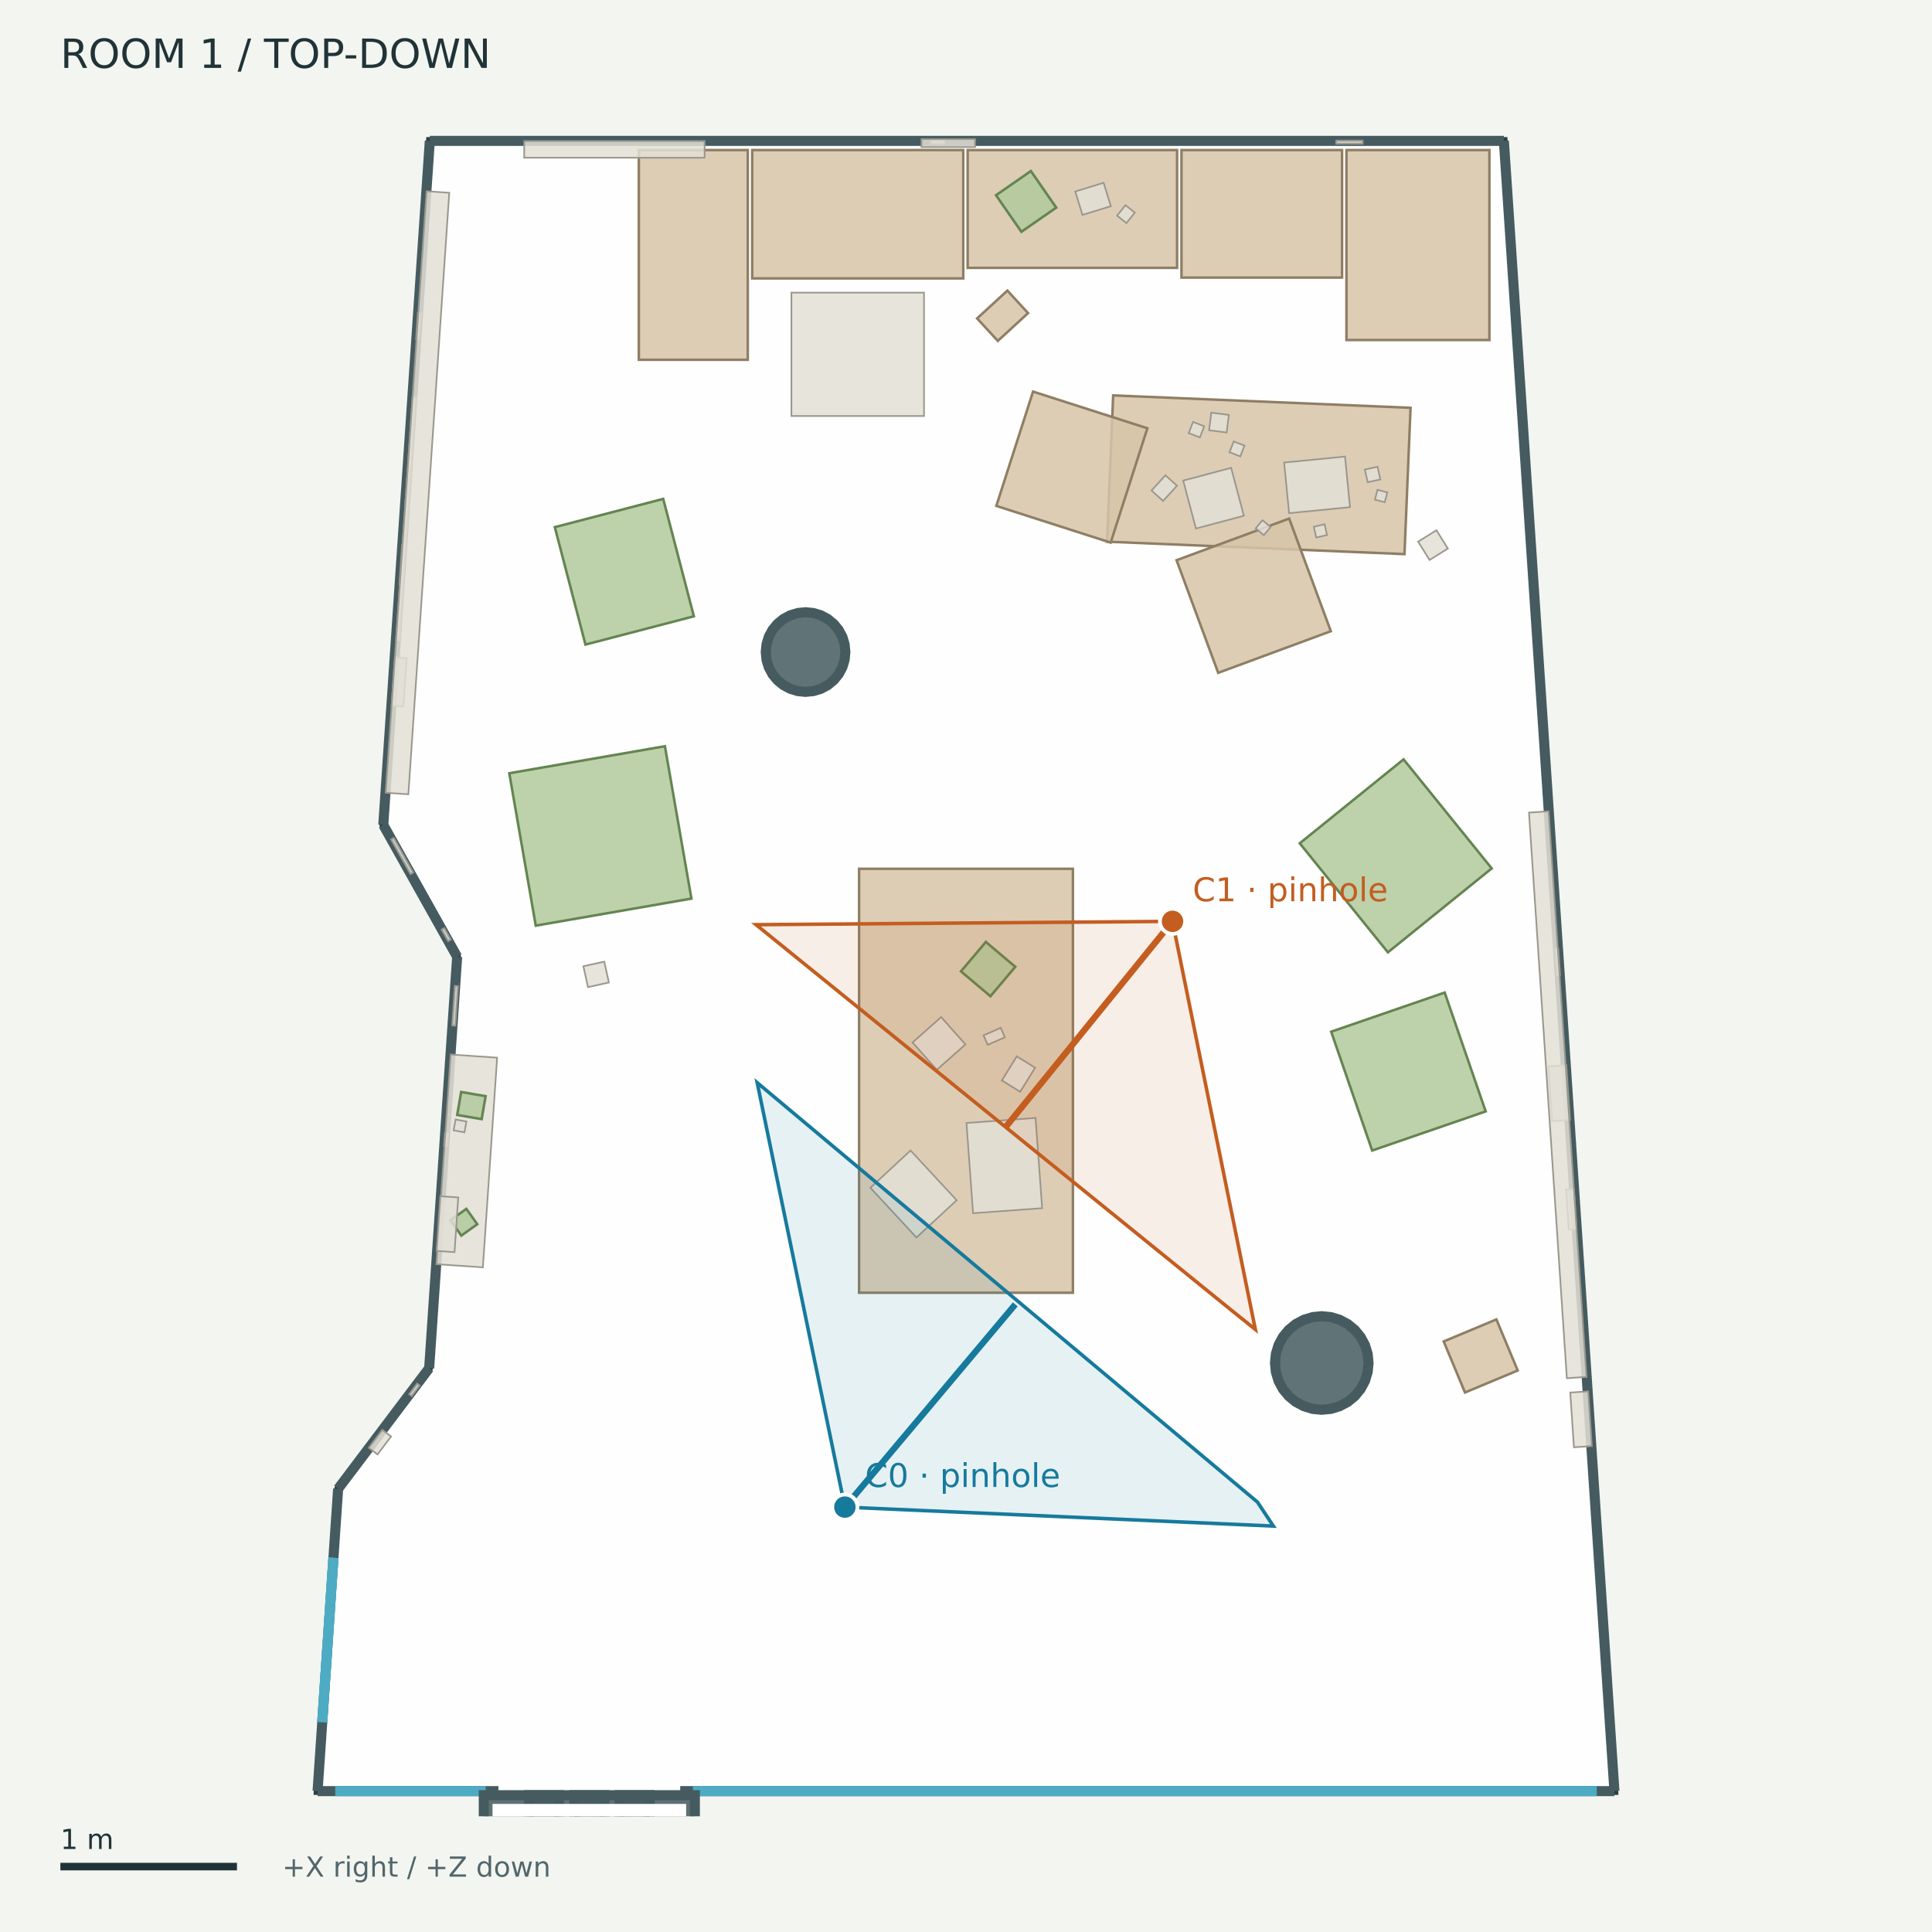
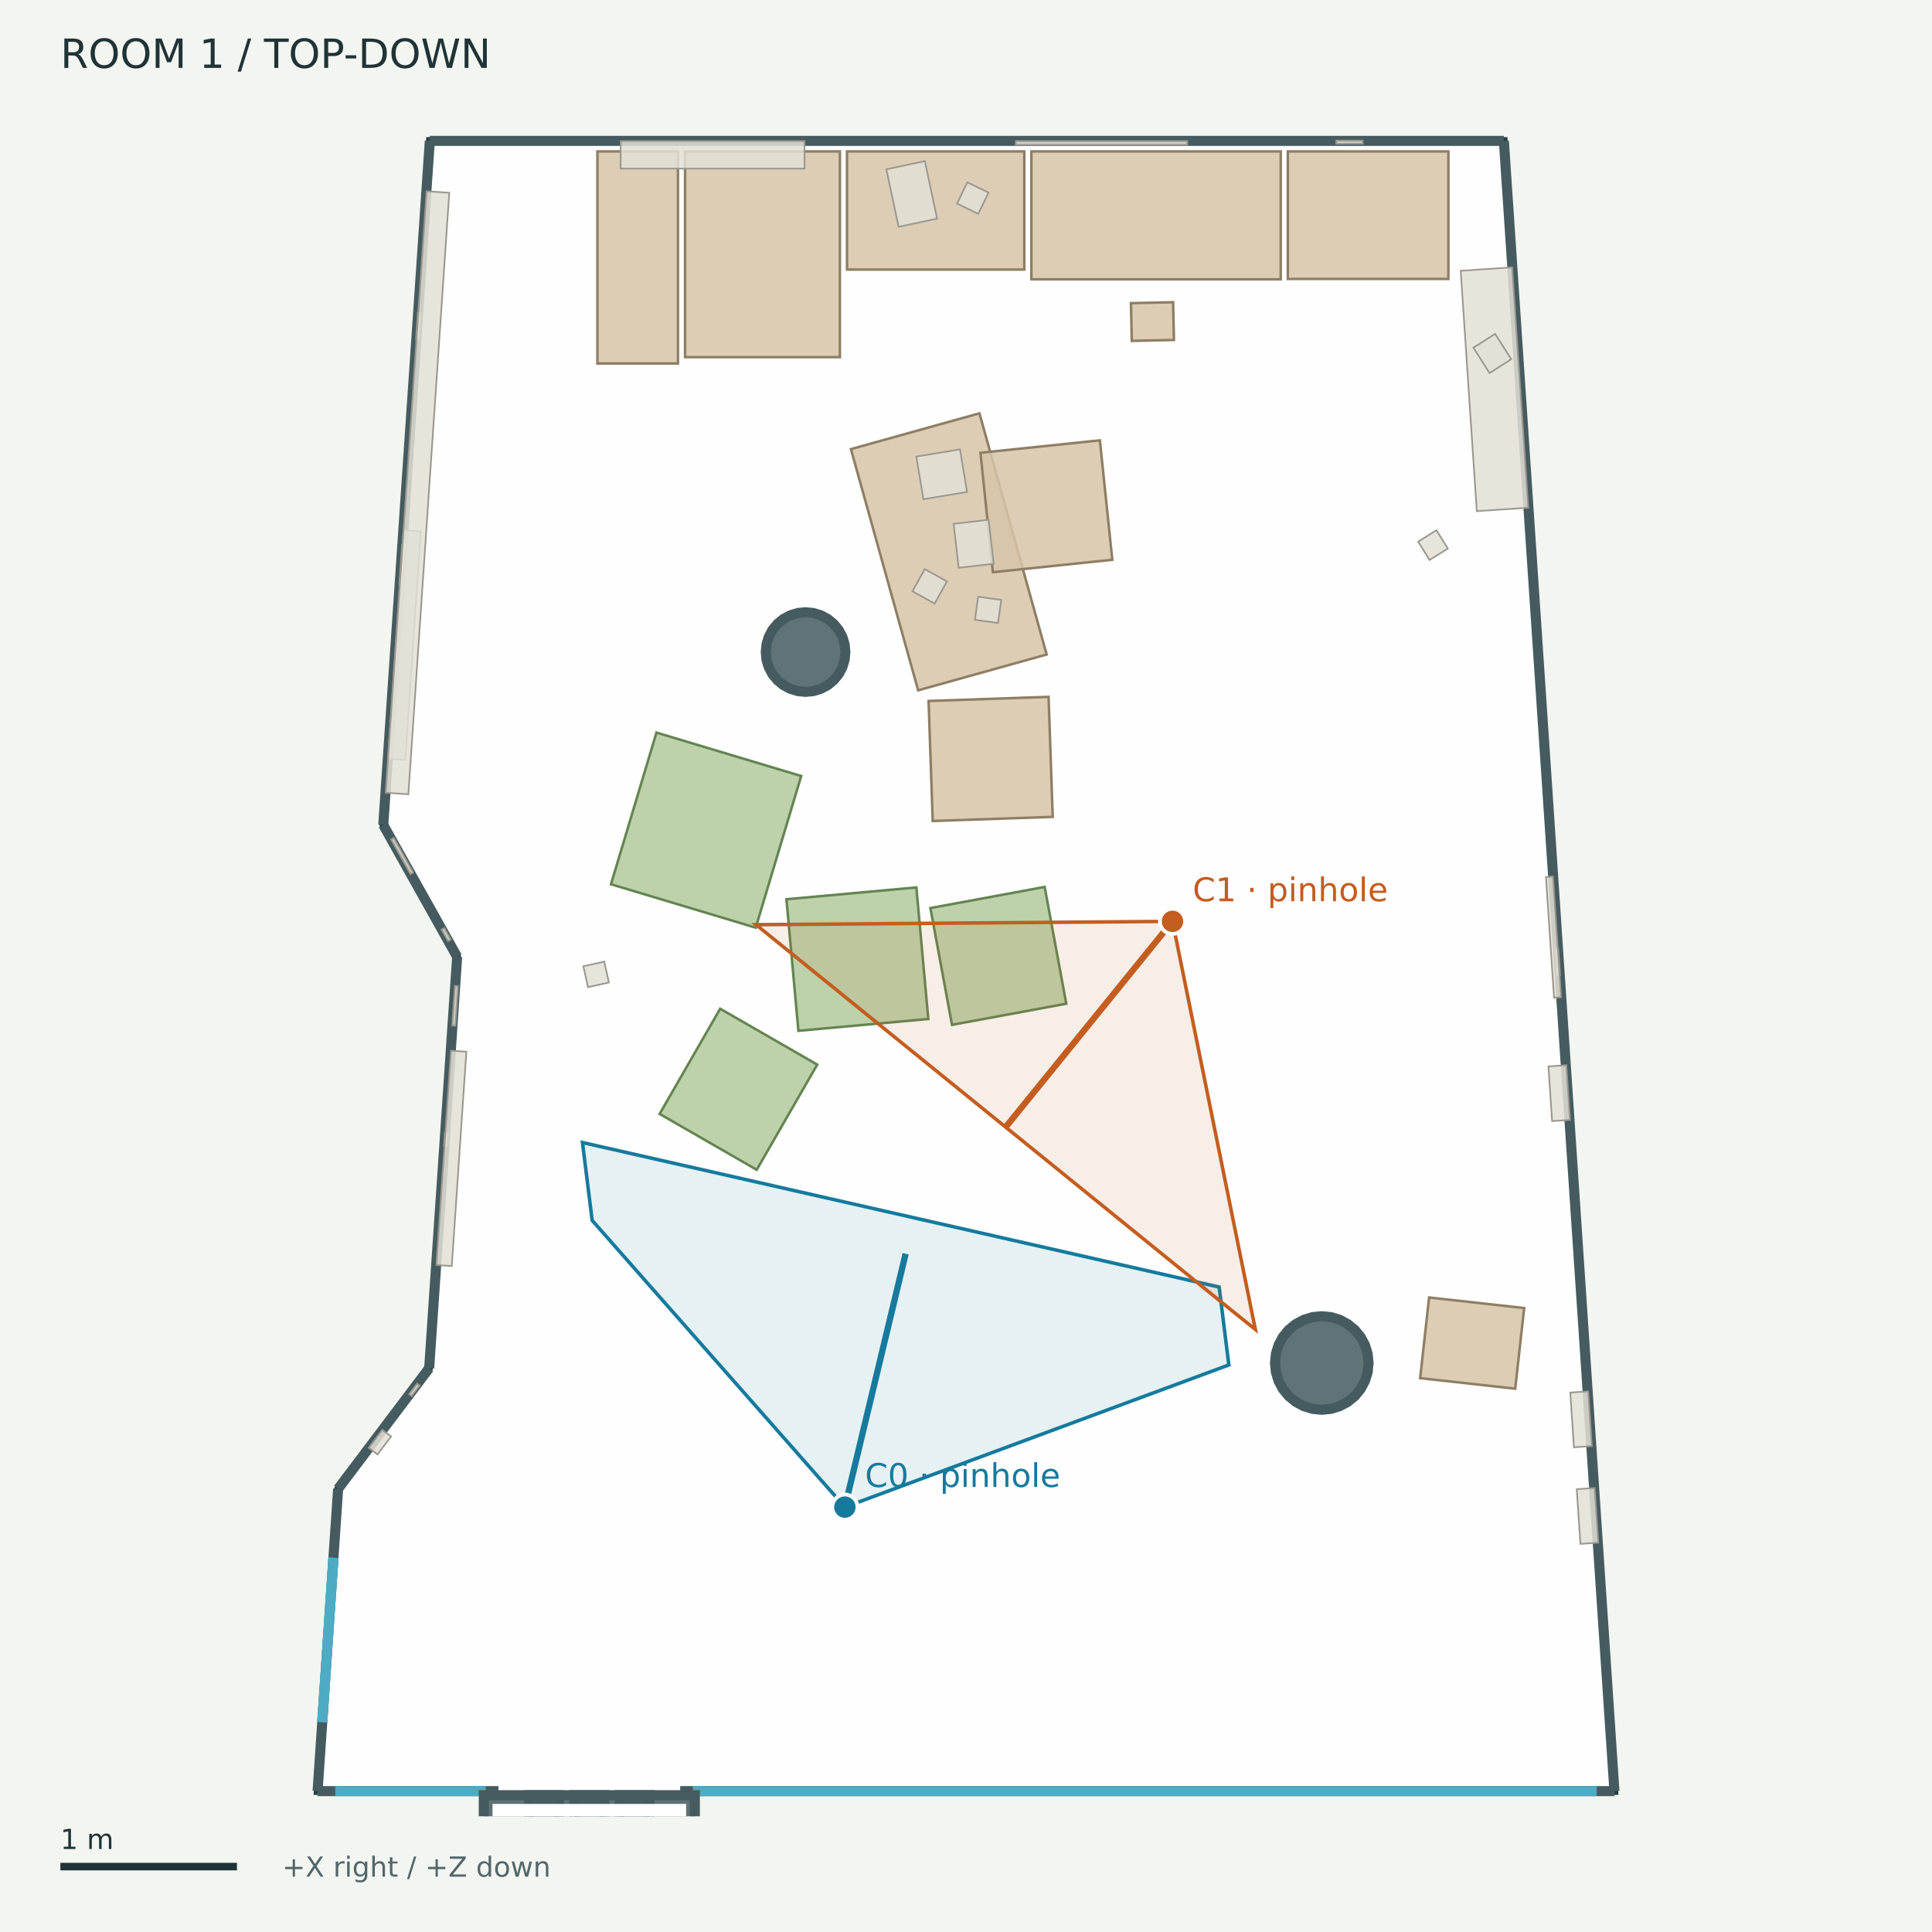
<svg xmlns="http://www.w3.org/2000/svg" width="768" height="768" viewBox="0 0 768 768">
  <rect width="100%" height="100%" fill="#f3f5f1" />
  <g font-family="DejaVu Sans">
    <defs>
      <clipPath id="map">
        <rect x="12" y="42" width="744" height="680" />
      </clipPath>
    </defs>
    <text x="24.00" y="27.00" font-size="16" fill="#203337">ROOM 1  /  TOP-DOWN</text>
    <g clip-path="url(#map)">
      <polygon points="170.86,56.00 597.81,56.00 641.76,712.00 126.24,712.00 134.41,591.82 170.60,543.86 181.73,380.35 152.36,327.94" fill="#ffffff" fill-opacity="0.85" stroke="#293f43" stroke-width="3" />
      <polygon points="336.05,259.20 335.75,262.29 334.85,265.26 333.38,267.99 331.41,270.39 329.02,272.36 326.28,273.82 323.31,274.72 320.22,275.03 317.14,274.72 314.17,273.82 311.43,272.36 309.03,270.39 307.06,267.99 305.60,265.26 304.70,262.29 304.40,259.20 304.70,256.11 305.60,253.14 307.06,250.41 309.03,248.01 311.43,246.04 314.17,244.58 317.14,243.68 320.22,243.37 323.31,243.68 326.28,244.58 329.02,246.04 331.41,248.01 333.38,250.41 334.85,253.14 335.75,256.11" fill="#455b60" fill-opacity="0.85" stroke="#455b60" stroke-width="4" />
      <polygon points="544.02,541.81 543.66,545.44 542.60,548.93 540.88,552.14 538.57,554.96 535.75,557.27 532.54,558.99 529.05,560.05 525.42,560.41 521.79,560.05 518.30,558.99 515.09,557.27 512.27,554.96 509.95,552.14 508.24,548.93 507.18,545.44 506.82,541.81 507.18,538.18 508.24,534.69 509.95,531.48 512.27,528.66 515.09,526.35 518.30,524.63 521.79,523.57 525.42,523.21 529.05,523.57 532.54,524.63 535.75,526.35 538.57,528.66 540.88,531.48 542.60,534.69 543.66,538.18" fill="#455b60" fill-opacity="0.85" stroke="#455b60" stroke-width="4" />
      <polyline points="170.86,56.00 597.81,56.00" fill="#455b60" fill-opacity="0.85" stroke="#455b60" stroke-width="4" />
      <polyline points="597.81,56.00 641.76,712.00" fill="#455b60" fill-opacity="0.85" stroke="#455b60" stroke-width="4" />
      <polyline points="641.76,712.00 126.24,712.00" fill="#455b60" fill-opacity="0.85" stroke="#455b60" stroke-width="4" />
      <polyline points="126.24,712.00 134.41,591.82" fill="#455b60" fill-opacity="0.85" stroke="#455b60" stroke-width="4" />
      <polyline points="134.41,591.82 170.60,543.86" fill="#455b60" fill-opacity="0.85" stroke="#455b60" stroke-width="4" />
      <polyline points="170.60,543.86 181.73,380.35" fill="#455b60" fill-opacity="0.85" stroke="#455b60" stroke-width="4" />
      <polyline points="181.73,380.35 152.36,327.94" fill="#455b60" fill-opacity="0.85" stroke="#455b60" stroke-width="4" />
      <polyline points="152.36,327.94 170.86,56.00" fill="#455b60" fill-opacity="0.85" stroke="#455b60" stroke-width="4" />
      <polyline points="128.10,684.58 132.55,619.24" fill="none" fill-opacity="0.85" stroke="#4eabc4" stroke-width="4" />
      <polyline points="128.10,684.58 132.55,619.24" fill="none" fill-opacity="0.85" stroke="#4eabc4" stroke-width="4" />
      <polyline points="133.26,712.00 193.08,712.00" fill="none" fill-opacity="0.85" stroke="#4eabc4" stroke-width="4" />
      <polyline points="275.45,712.00 634.74,712.00" fill="none" fill-opacity="0.85" stroke="#4eabc4" stroke-width="4" />
      <polyline points="198.14,712.00 270.39,712.00" fill="none" fill-opacity="0.85" stroke="#ffffff" stroke-width="5" />
      <polygon points="192.31,713.61 222.24,713.61 222.24,728.68 192.31,728.68" fill="#455b60" fill-opacity="0.85" stroke="#455b60" stroke-width="4" />
      <polygon points="210.30,713.61 240.23,713.61 240.23,728.68 210.30,728.68" fill="#455b60" fill-opacity="0.85" stroke="#455b60" stroke-width="4" />
      <polygon points="228.30,713.61 258.22,713.61 258.22,728.68 228.30,728.68" fill="#455b60" fill-opacity="0.85" stroke="#455b60" stroke-width="4" />
      <polygon points="246.29,713.61 276.22,713.61 276.22,728.68 246.29,728.68" fill="#455b60" fill-opacity="0.85" stroke="#455b60" stroke-width="4" />
      <polygon points="198.28,719.58 270.25,719.58 270.25,722.71 198.28,722.71" fill="none" fill-opacity="0.85" stroke="#ffffff" stroke-width="5" />
-       <polygon points="299.01,59.65 382.91,59.65 382.91,110.67 299.01,110.67" fill="#d7c4a8" fill-opacity="0.85" stroke="#8e7e64" stroke-width="1" />
-       <polygon points="384.66,59.65 467.91,59.65 467.91,106.48 384.66,106.48" fill="#d7c4a8" fill-opacity="0.85" stroke="#8e7e64" stroke-width="1" />
-       <polygon points="469.66,59.65 533.49,59.65 533.49,110.34 469.66,110.34" fill="#d7c4a8" fill-opacity="0.85" stroke="#8e7e64" stroke-width="1" />
-       <polygon points="535.24,59.65 592.06,59.65 592.06,135.16 535.24,135.16" fill="#d7c4a8" fill-opacity="0.85" stroke="#8e7e64" stroke-width="1" />
-       <polygon points="253.95,59.65 297.25,59.65 297.25,143.02 253.95,143.02" fill="#d7c4a8" fill-opacity="0.85" stroke="#8e7e64" stroke-width="1" />
-       <polygon points="341.50,513.89 341.50,345.36 426.50,345.36 426.50,513.89" fill="#d7c4a8" fill-opacity="0.85" stroke="#8e7e64" stroke-width="1" />
-       <polygon points="314.60,116.33 367.31,116.33 367.31,165.37 314.60,165.37" fill="#e3dfd6" fill-opacity="0.85" stroke="#9a978e" stroke-width="0.65" />
-       <polygon points="442.50,157.18 560.72,162.11 558.30,220.27 440.07,215.33" fill="#d7c4a8" fill-opacity="0.85" stroke="#8e7e64" stroke-width="1" />
-       <polygon points="467.70,222.69 512.47,206.14 529.02,250.91 484.25,267.46" fill="#d7c4a8" fill-opacity="0.85" stroke="#8e7e64" stroke-width="1" />
-       <polygon points="456.10,170.25 441.51,215.70 396.06,201.11 410.65,155.66" fill="#d7c4a8" fill-opacity="0.85" stroke="#8e7e64" stroke-width="1" />
-       <polygon points="603.31,544.79 582.36,553.54 573.89,533.24 594.84,524.49" fill="#d7c4a8" fill-opacity="0.85" stroke="#8e7e64" stroke-width="1" />
-       <polygon points="388.42,126.57 400.45,115.52 408.67,124.47 396.64,135.51" fill="#d7c4a8" fill-opacity="0.85" stroke="#8e7e64" stroke-width="1" />
-       <polygon points="232.73,256.23 220.55,209.55 263.64,198.31 275.82,244.99" fill="#b1c99c" fill-opacity="0.85" stroke="#648451" stroke-width="1" />
-       <polygon points="212.98,367.96 202.45,307.38 264.31,296.63 274.85,357.20" fill="#b1c99c" fill-opacity="0.85" stroke="#648451" stroke-width="1" />
-       <polygon points="574.29,394.56 590.58,441.80 545.46,457.35 529.17,410.11" fill="#b1c99c" fill-opacity="0.85" stroke="#648451" stroke-width="1" />
-       <polygon points="551.71,378.57 516.67,335.23 557.94,301.86 592.98,345.20" fill="#b1c99c" fill-opacity="0.85" stroke="#648451" stroke-width="1" />
+       <polygon points="336.70,60.19 407.17,60.19 407.17,107.16 336.70,107.16" fill="#d7c4a8" fill-opacity="0.85" stroke="#8e7e64" stroke-width="1" />
+       <polygon points="410.00,60.19 509.11,60.19 509.11,111.03 410.00,111.03" fill="#d7c4a8" fill-opacity="0.85" stroke="#8e7e64" stroke-width="1" />
+       <polygon points="511.93,60.19 575.75,60.19 575.75,110.88 511.93,110.88" fill="#d7c4a8" fill-opacity="0.85" stroke="#8e7e64" stroke-width="1" />
+       <polygon points="272.33,60.19 333.87,60.19 333.87,141.97 272.33,141.97" fill="#d7c4a8" fill-opacity="0.85" stroke="#8e7e64" stroke-width="1" />
+       <polygon points="237.49,60.19 269.50,60.19 269.50,144.49 237.49,144.49" fill="#d7c4a8" fill-opacity="0.85" stroke="#8e7e64" stroke-width="1" />
+       <polygon points="364.98,274.41 338.26,178.53 389.35,164.30 416.06,260.18" fill="#d7c4a8" fill-opacity="0.85" stroke="#8e7e64" stroke-width="1" />
+       <polygon points="394.68,227.46 389.75,179.98 437.22,175.04 442.16,222.52" fill="#d7c4a8" fill-opacity="0.85" stroke="#8e7e64" stroke-width="1" />
+       <polygon points="369.12,278.65 416.83,277.01 418.47,324.72 370.77,326.36" fill="#d7c4a8" fill-opacity="0.85" stroke="#8e7e64" stroke-width="1" />
+       <polygon points="564.53,547.84 568.09,515.77 605.88,519.97 602.32,552.03" fill="#d7c4a8" fill-opacity="0.85" stroke="#8e7e64" stroke-width="1" />
+       <polygon points="449.90,135.51 449.57,120.51 466.33,120.14 466.66,135.14" fill="#d7c4a8" fill-opacity="0.85" stroke="#8e7e64" stroke-width="1" />
+       <polygon points="262.21,442.80 286.28,400.99 324.87,423.20 300.80,465.01" fill="#b1c99c" fill-opacity="0.85" stroke="#648451" stroke-width="1" />
+       <polygon points="242.87,351.51 260.95,291.22 318.49,308.48 300.41,368.77" fill="#b1c99c" fill-opacity="0.85" stroke="#648451" stroke-width="1" />
+       <polygon points="317.38,409.76 312.62,357.46 364.27,352.77 369.02,405.06" fill="#b1c99c" fill-opacity="0.85" stroke="#648451" stroke-width="1" />
+       <polygon points="423.86,398.99 378.43,407.39 369.85,360.97 415.27,352.57" fill="#b1c99c" fill-opacity="0.85" stroke="#648451" stroke-width="1" />
      <polygon points="531.16,55.88 541.69,55.88 541.69,57.14 531.16,57.14" fill="#e3dfd6" fill-opacity="0.85" stroke="#9a978e" stroke-width="0.65" />
-       <polygon points="370.14,55.88 375.40,55.88 375.40,57.14 370.14,57.14" fill="#e3dfd6" fill-opacity="0.85" stroke="#9a978e" stroke-width="0.65" />
      <polygon points="162.65,554.20 165.82,549.99 166.83,550.76 163.66,554.96" fill="#e3dfd6" fill-opacity="0.85" stroke="#9a978e" stroke-width="0.65" />
      <polygon points="176.49,455.59 176.84,450.34 178.10,450.42 177.75,455.67" fill="#e3dfd6" fill-opacity="0.85" stroke="#9a978e" stroke-width="0.65" />
      <polygon points="619.44,377.13 620.15,387.64 618.89,387.72 618.18,377.22" fill="#e3dfd6" fill-opacity="0.85" stroke="#9a978e" stroke-width="0.65" />
      <polygon points="158.76,232.20 159.83,216.44 161.09,216.53 160.02,232.29" fill="#e3dfd6" fill-opacity="0.85" stroke="#9a978e" stroke-width="0.65" />
      <polygon points="163.17,347.47 155.45,333.69 156.55,333.07 164.27,346.85" fill="#e3dfd6" fill-opacity="0.85" stroke="#9a978e" stroke-width="0.65" />
+       <polygon points="178.10,374.12 175.53,369.53 176.63,368.91 179.20,373.51" fill="#e3dfd6" fill-opacity="0.85" stroke="#9a978e" stroke-width="0.65" />
+       <polygon points="367.60,226.24 376.42,231.12 371.53,239.94 362.72,235.06" fill="#e3dfd6" fill-opacity="0.85" stroke="#9a978e" stroke-width="0.65" />
+       <polygon points="396.74,247.65 387.56,246.39 388.82,237.21 398.01,238.47" fill="#e3dfd6" fill-opacity="0.85" stroke="#9a978e" stroke-width="0.65" />
+       <polygon points="364.24,181.50 381.60,178.62 384.42,195.56 367.07,198.45" fill="#e3dfd6" fill-opacity="0.85" stroke="#9a978e" stroke-width="0.65" />
+       <polygon points="395.01,224.10 381.09,225.71 379.07,208.23 392.99,206.62" fill="#e3dfd6" fill-opacity="0.85" stroke="#9a978e" stroke-width="0.65" />
+       <polygon points="367.64,64.05 372.51,86.92 357.21,90.17 352.34,67.31" fill="#e3dfd6" fill-opacity="0.85" stroke="#9a978e" stroke-width="0.65" />
+       <polygon points="384.52,72.49 392.95,76.56 388.87,85.00 380.44,80.92" fill="#e3dfd6" fill-opacity="0.85" stroke="#9a978e" stroke-width="0.65" />
+       <polygon points="617.33,348.42 620.55,396.42 617.75,396.60 614.54,348.61" fill="#e3dfd6" fill-opacity="0.85" stroke="#9a978e" stroke-width="0.65" />
+       <polygon points="179.75,407.66 180.82,391.91 182.08,391.99 181.01,407.75" fill="#e3dfd6" fill-opacity="0.85" stroke="#9a978e" stroke-width="0.65" />
      <polygon points="165.38,134.80 166.10,124.29 167.36,124.38 166.64,134.88" fill="#e3dfd6" fill-opacity="0.85" stroke="#9a978e" stroke-width="0.65" />
-       <polygon points="178.10,374.12 175.53,369.53 176.63,368.91 179.20,373.51" fill="#e3dfd6" fill-opacity="0.85" stroke="#9a978e" stroke-width="0.65" />
-       <polygon points="494.46,205.03 475.40,210.09 470.34,191.04 489.39,185.98" fill="#e3dfd6" fill-opacity="0.85" stroke="#9a978e" stroke-width="0.65" />
-       <polygon points="487.61,171.92 480.62,171.03 481.51,164.04 488.50,164.93" fill="#e3dfd6" fill-opacity="0.85" stroke="#9a978e" stroke-width="0.65" />
-       <polygon points="536.65,201.60 512.44,203.99 510.46,183.87 534.66,181.49" fill="#e3dfd6" fill-opacity="0.85" stroke="#9a978e" stroke-width="0.65" />
-       <polygon points="494.70,177.14 493.03,181.43 488.75,179.76 490.41,175.48" fill="#e3dfd6" fill-opacity="0.85" stroke="#9a978e" stroke-width="0.65" />
-       <polygon points="548.71,190.58 543.67,191.70 542.55,186.66 547.59,185.54" fill="#e3dfd6" fill-opacity="0.85" stroke="#9a978e" stroke-width="0.65" />
-       <polygon points="551.49,195.74 550.46,199.65 546.55,198.62 547.58,194.71" fill="#e3dfd6" fill-opacity="0.85" stroke="#9a978e" stroke-width="0.65" />
-       <polygon points="527.52,212.69 523.24,213.68 522.25,209.40 526.53,208.41" fill="#e3dfd6" fill-opacity="0.85" stroke="#9a978e" stroke-width="0.65" />
-       <polygon points="467.86,193.08 462.33,199.15 457.76,194.98 463.28,188.92" fill="#e3dfd6" fill-opacity="0.85" stroke="#9a978e" stroke-width="0.65" />
-       <polygon points="478.70,169.45 476.98,173.89 472.53,172.16 474.26,167.72" fill="#e3dfd6" fill-opacity="0.85" stroke="#9a978e" stroke-width="0.65" />
-       <polygon points="505.09,209.51 502.38,212.73 499.15,210.02 501.86,206.80" fill="#e3dfd6" fill-opacity="0.85" stroke="#9a978e" stroke-width="0.65" />
-       <polygon points="383.78,415.18 372.39,425.28 362.74,414.40 374.13,404.30" fill="#e3dfd6" fill-opacity="0.85" stroke="#9a978e" stroke-width="0.65" />
-       <polygon points="380.29,477.11 364.31,491.93 345.98,472.15 361.96,457.34" fill="#e3dfd6" fill-opacity="0.85" stroke="#9a978e" stroke-width="0.65" />
-       <polygon points="386.81,482.27 384.19,446.41 411.65,444.40 414.27,480.27" fill="#e3dfd6" fill-opacity="0.85" stroke="#9a978e" stroke-width="0.65" />
-       <polygon points="399.45,412.35 392.61,415.34 390.97,411.56 397.81,408.57" fill="#e3dfd6" fill-opacity="0.85" stroke="#9a978e" stroke-width="0.65" />
-       <polygon points="404.18,419.91 411.47,424.43 405.54,434.01 398.25,429.50" fill="#e3dfd6" fill-opacity="0.85" stroke="#9a978e" stroke-width="0.65" />
-       <polygon points="403.59,384.32 393.71,396.02 382.00,386.13 391.88,374.43" fill="#b1c99c" fill-opacity="0.85" stroke="#648451" stroke-width="1" />
-       <polygon points="438.71,72.66 441.57,81.97 430.29,85.43 427.44,76.12" fill="#e3dfd6" fill-opacity="0.85" stroke="#9a978e" stroke-width="0.65" />
-       <polygon points="447.77,88.69 444.05,85.72 447.39,81.55 451.11,84.52" fill="#e3dfd6" fill-opacity="0.85" stroke="#9a978e" stroke-width="0.65" />
-       <polygon points="395.93,77.60 409.79,67.99 419.87,82.54 406.01,92.14" fill="#b1c99c" fill-opacity="0.85" stroke="#648451" stroke-width="1" />
-       <polygon points="157.44,254.42 164.00,157.91 165.42,158.00 158.85,254.52" fill="#e3dfd6" fill-opacity="0.85" stroke="#9a978e" stroke-width="0.65" />
-       <polygon points="208.38,56.07 280.10,56.07 280.10,62.69 208.38,62.69" fill="#e3dfd6" fill-opacity="0.85" stroke="#9a978e" stroke-width="0.65" />
-       <polygon points="179.75,407.66 180.82,391.91 182.08,391.99 181.01,407.75" fill="#e3dfd6" fill-opacity="0.85" stroke="#9a978e" stroke-width="0.65" />
-       <polygon points="155.66,280.51 156.97,261.32 161.66,261.64 160.35,280.83" fill="#e3dfd6" fill-opacity="0.85" stroke="#9a978e" stroke-width="0.65" />
-       <polygon points="173.48,502.53 179.15,419.18 197.62,420.44 191.95,503.79" fill="#e3dfd6" fill-opacity="0.85" stroke="#9a978e" stroke-width="0.65" />
-       <polygon points="193.04,435.75 191.47,444.88 181.75,443.21 183.31,434.08" fill="#b1c99c" fill-opacity="0.85" stroke="#648451" stroke-width="1" />
-       <polygon points="185.38,480.54 189.73,486.65 183.39,491.17 179.04,485.06" fill="#b1c99c" fill-opacity="0.85" stroke="#648451" stroke-width="1" />
-       <polygon points="185.41,445.81 184.62,450.11 180.32,449.32 181.11,445.02" fill="#e3dfd6" fill-opacity="0.85" stroke="#9a978e" stroke-width="0.65" />
-       <polygon points="625.66,472.66 626.72,488.62 623.61,488.83 622.55,472.87" fill="#e3dfd6" fill-opacity="0.85" stroke="#9a978e" stroke-width="0.65" />
+       <polygon points="403.78,56.07 471.96,56.07 471.96,57.58 403.78,57.58" fill="#e3dfd6" fill-opacity="0.85" stroke="#9a978e" stroke-width="0.65" />
+       <polygon points="601.10,106.27 607.51,201.82 587.05,203.19 580.65,107.64" fill="#e3dfd6" fill-opacity="0.85" stroke="#9a978e" stroke-width="0.65" />
+       <polygon points="585.70,138.22 594.32,132.72 600.75,142.79 592.13,148.29" fill="#e3dfd6" fill-opacity="0.85" stroke="#9a978e" stroke-width="0.65" />
+       <polygon points="173.46,502.86 179.26,417.66 185.39,418.08 179.59,503.28" fill="#e3dfd6" fill-opacity="0.85" stroke="#9a978e" stroke-width="0.65" />
+       <polygon points="154.23,301.61 160.41,210.78 167.28,211.24 161.10,302.08" fill="#e3dfd6" fill-opacity="0.85" stroke="#9a978e" stroke-width="0.65" />
      <polygon points="631.33,553.09 632.79,574.84 625.66,575.32 624.21,553.56" fill="#e3dfd6" fill-opacity="0.85" stroke="#9a978e" stroke-width="0.65" />
-       <polygon points="366.30,55.30 387.60,55.30 387.60,58.46 366.30,58.46" fill="#e3dfd6" fill-opacity="0.85" stroke="#9a978e" stroke-width="0.65" />
+       <polygon points="633.90,591.49 635.36,613.24 628.24,613.72 626.78,591.97" fill="#e3dfd6" fill-opacity="0.85" stroke="#9a978e" stroke-width="0.65" />
      <polygon points="146.58,575.52 151.97,568.38 155.46,571.02 150.07,578.16" fill="#e3dfd6" fill-opacity="0.85" stroke="#9a978e" stroke-width="0.65" />
-       <polygon points="173.56,497.26 175.04,475.51 182.16,476.00 180.68,497.75" fill="#e3dfd6" fill-opacity="0.85" stroke="#9a978e" stroke-width="0.65" />
+       <polygon points="246.72,56.07 319.81,56.07 319.81,67.04 246.72,67.04" fill="#e3dfd6" fill-opacity="0.85" stroke="#9a978e" stroke-width="0.65" />
      <polygon points="622.64,423.43 624.10,445.19 616.98,445.66 615.52,423.91" fill="#e3dfd6" fill-opacity="0.85" stroke="#9a978e" stroke-width="0.65" />
-       <polygon points="615.59,322.50 630.66,547.34 622.85,547.87 607.79,323.02" fill="#e3dfd6" fill-opacity="0.85" stroke="#9a978e" stroke-width="0.65" />
      <polygon points="153.31,315.13 169.57,76.01 178.59,76.63 162.33,315.74" fill="#e3dfd6" fill-opacity="0.85" stroke="#9a978e" stroke-width="0.65" />
      <polygon points="563.73,215.31 571.01,210.78 575.55,218.06 568.27,222.59" fill="#e3dfd6" fill-opacity="0.85" stroke="#9a978e" stroke-width="0.65" />
      <polygon points="242.04,390.56 233.74,392.40 231.90,384.10 240.20,382.26" fill="#e3dfd6" fill-opacity="0.85" stroke="#9a978e" stroke-width="0.65" />
      <g data-lens="pinhole">
-         <polyline points="335.85,599.10 335.78,598.99 335.71,598.89 335.65,598.78 335.58,598.68 335.51,598.58 335.45,598.48 335.39,598.38 335.33,598.29 335.27,598.19 335.21,598.09 335.15,598.00 335.10,597.91 335.04,597.81 334.99,597.72 334.94,597.63 334.89,597.55 334.84,597.46 334.79,597.37 334.75,597.29 334.70,597.20 334.66,597.12 334.62,597.04 334.58,596.96 334.54,596.88 334.50,596.80 334.46,596.72 334.43,596.65 334.39,596.57 334.36,596.50 334.33,596.43 334.30,596.36 334.28,596.29" fill="none" stroke="#167a9d" opacity="0.65" stroke-width="1.5" />
-         <polygon points="301.00,430.39 499.87,597.11 506.19,606.64 335.85,599.10" fill="#167a9d" fill-opacity="0.10" stroke="#167a9d" stroke-width="1.4" />
-         <polyline points="335.85,599.10 403.59,518.51" fill="none" stroke="#167a9d" stroke-width="2.5" />
+         <polyline points="335.85,599.10 335.74,599.03 335.63,598.97 335.53,598.91 335.42,598.85 335.32,598.79 335.22,598.73 335.12,598.67 335.02,598.61 334.92,598.55 334.83,598.49 334.74,598.43 334.65,598.37 334.56,598.31 334.47,598.25 334.38,598.20 334.30,598.14 334.21,598.08 334.13,598.03 334.05,597.97 333.98,597.92 333.90,597.86 333.83,597.81 333.75,597.75 333.68,597.70 333.62,597.65 333.55,597.60 333.48,597.54 333.42,597.49 333.36,597.44 333.30,597.39 333.24,597.34 333.19,597.29" fill="none" stroke="#167a9d" opacity="0.65" stroke-width="1.5" />
+         <polygon points="231.54,454.17 484.63,511.63 488.48,542.59 335.85,599.10 235.39,485.13" fill="#167a9d" fill-opacity="0.10" stroke="#167a9d" stroke-width="1.4" />
+         <polyline points="335.85,599.10 360.01,498.38" fill="none" stroke="#167a9d" stroke-width="2.5" />
        <circle cx="335.852" cy="599.095" r="5" fill="#167a9d" stroke="white" stroke-width="1.5" />
        <text x="343.85" y="591.10" font-size="13" fill="#167a9d">C0 · pinhole</text>
      </g>
      <g data-lens="pinhole">
-         <polyline points="466.09,366.25 465.95,366.13 465.82,366.02 465.69,365.92 465.56,365.81 465.44,365.71 465.32,365.62 465.20,365.53 465.09,365.45 464.98,365.36 464.88,365.29 464.78,365.21 464.68,365.15 464.59,365.08 464.50,365.02 464.42,364.97 464.34,364.92 464.26,364.87 464.19,364.83 464.13,364.79 464.06,364.76 464.00,364.73 463.95,364.70 463.90,364.68 463.85,364.66 463.81,364.65 463.77,364.65 463.73,364.64 463.70,364.64 463.68,364.65 463.65,364.66 463.64,364.67 463.62,364.69" fill="none" stroke="#c45d20" opacity="0.65" stroke-width="1.5" />
+         <polyline points="466.09,366.25 465.94,366.18 465.79,366.12 465.65,366.07 465.51,366.01 465.37,365.96 465.24,365.92 465.11,365.87 464.98,365.83 464.86,365.80 464.74,365.77 464.63,365.74 464.52,365.71 464.42,365.69 464.32,365.67 464.22,365.66 464.13,365.65 464.04,365.64 463.95,365.64 463.87,365.64 463.79,365.64 463.72,365.65 463.65,365.66 463.59,365.67 463.53,365.69 463.47,365.71 463.42,365.74 463.37,365.76 463.32,365.80 463.28,365.83 463.25,365.87 463.22,365.92 463.19,365.96" fill="none" stroke="#c45d20" opacity="0.65" stroke-width="1.5" />
        <polygon points="300.53,367.58 466.09,366.25 499.02,528.48 490.35,521.52" fill="#c45d20" fill-opacity="0.10" stroke="#c45d20" stroke-width="1.4" />
        <polyline points="466.09,366.25 399.77,448.03" fill="none" stroke="#c45d20" stroke-width="2.5" />
        <circle cx="466.092" cy="366.249" r="5" fill="#c45d20" stroke="white" stroke-width="1.5" />
        <text x="474.09" y="358.25" font-size="13" fill="#c45d20">C1 · pinhole</text>
      </g>
    </g>
    <path d="M24 742 h70.195" stroke="#203337" stroke-width="3" />
    <text x="24.00" y="735.00" font-size="11" fill="#203337">1 m</text>
    <text x="112.19" y="746.00" font-size="11" fill="#52666b">+X right / +Z down</text>
  </g>
</svg>
